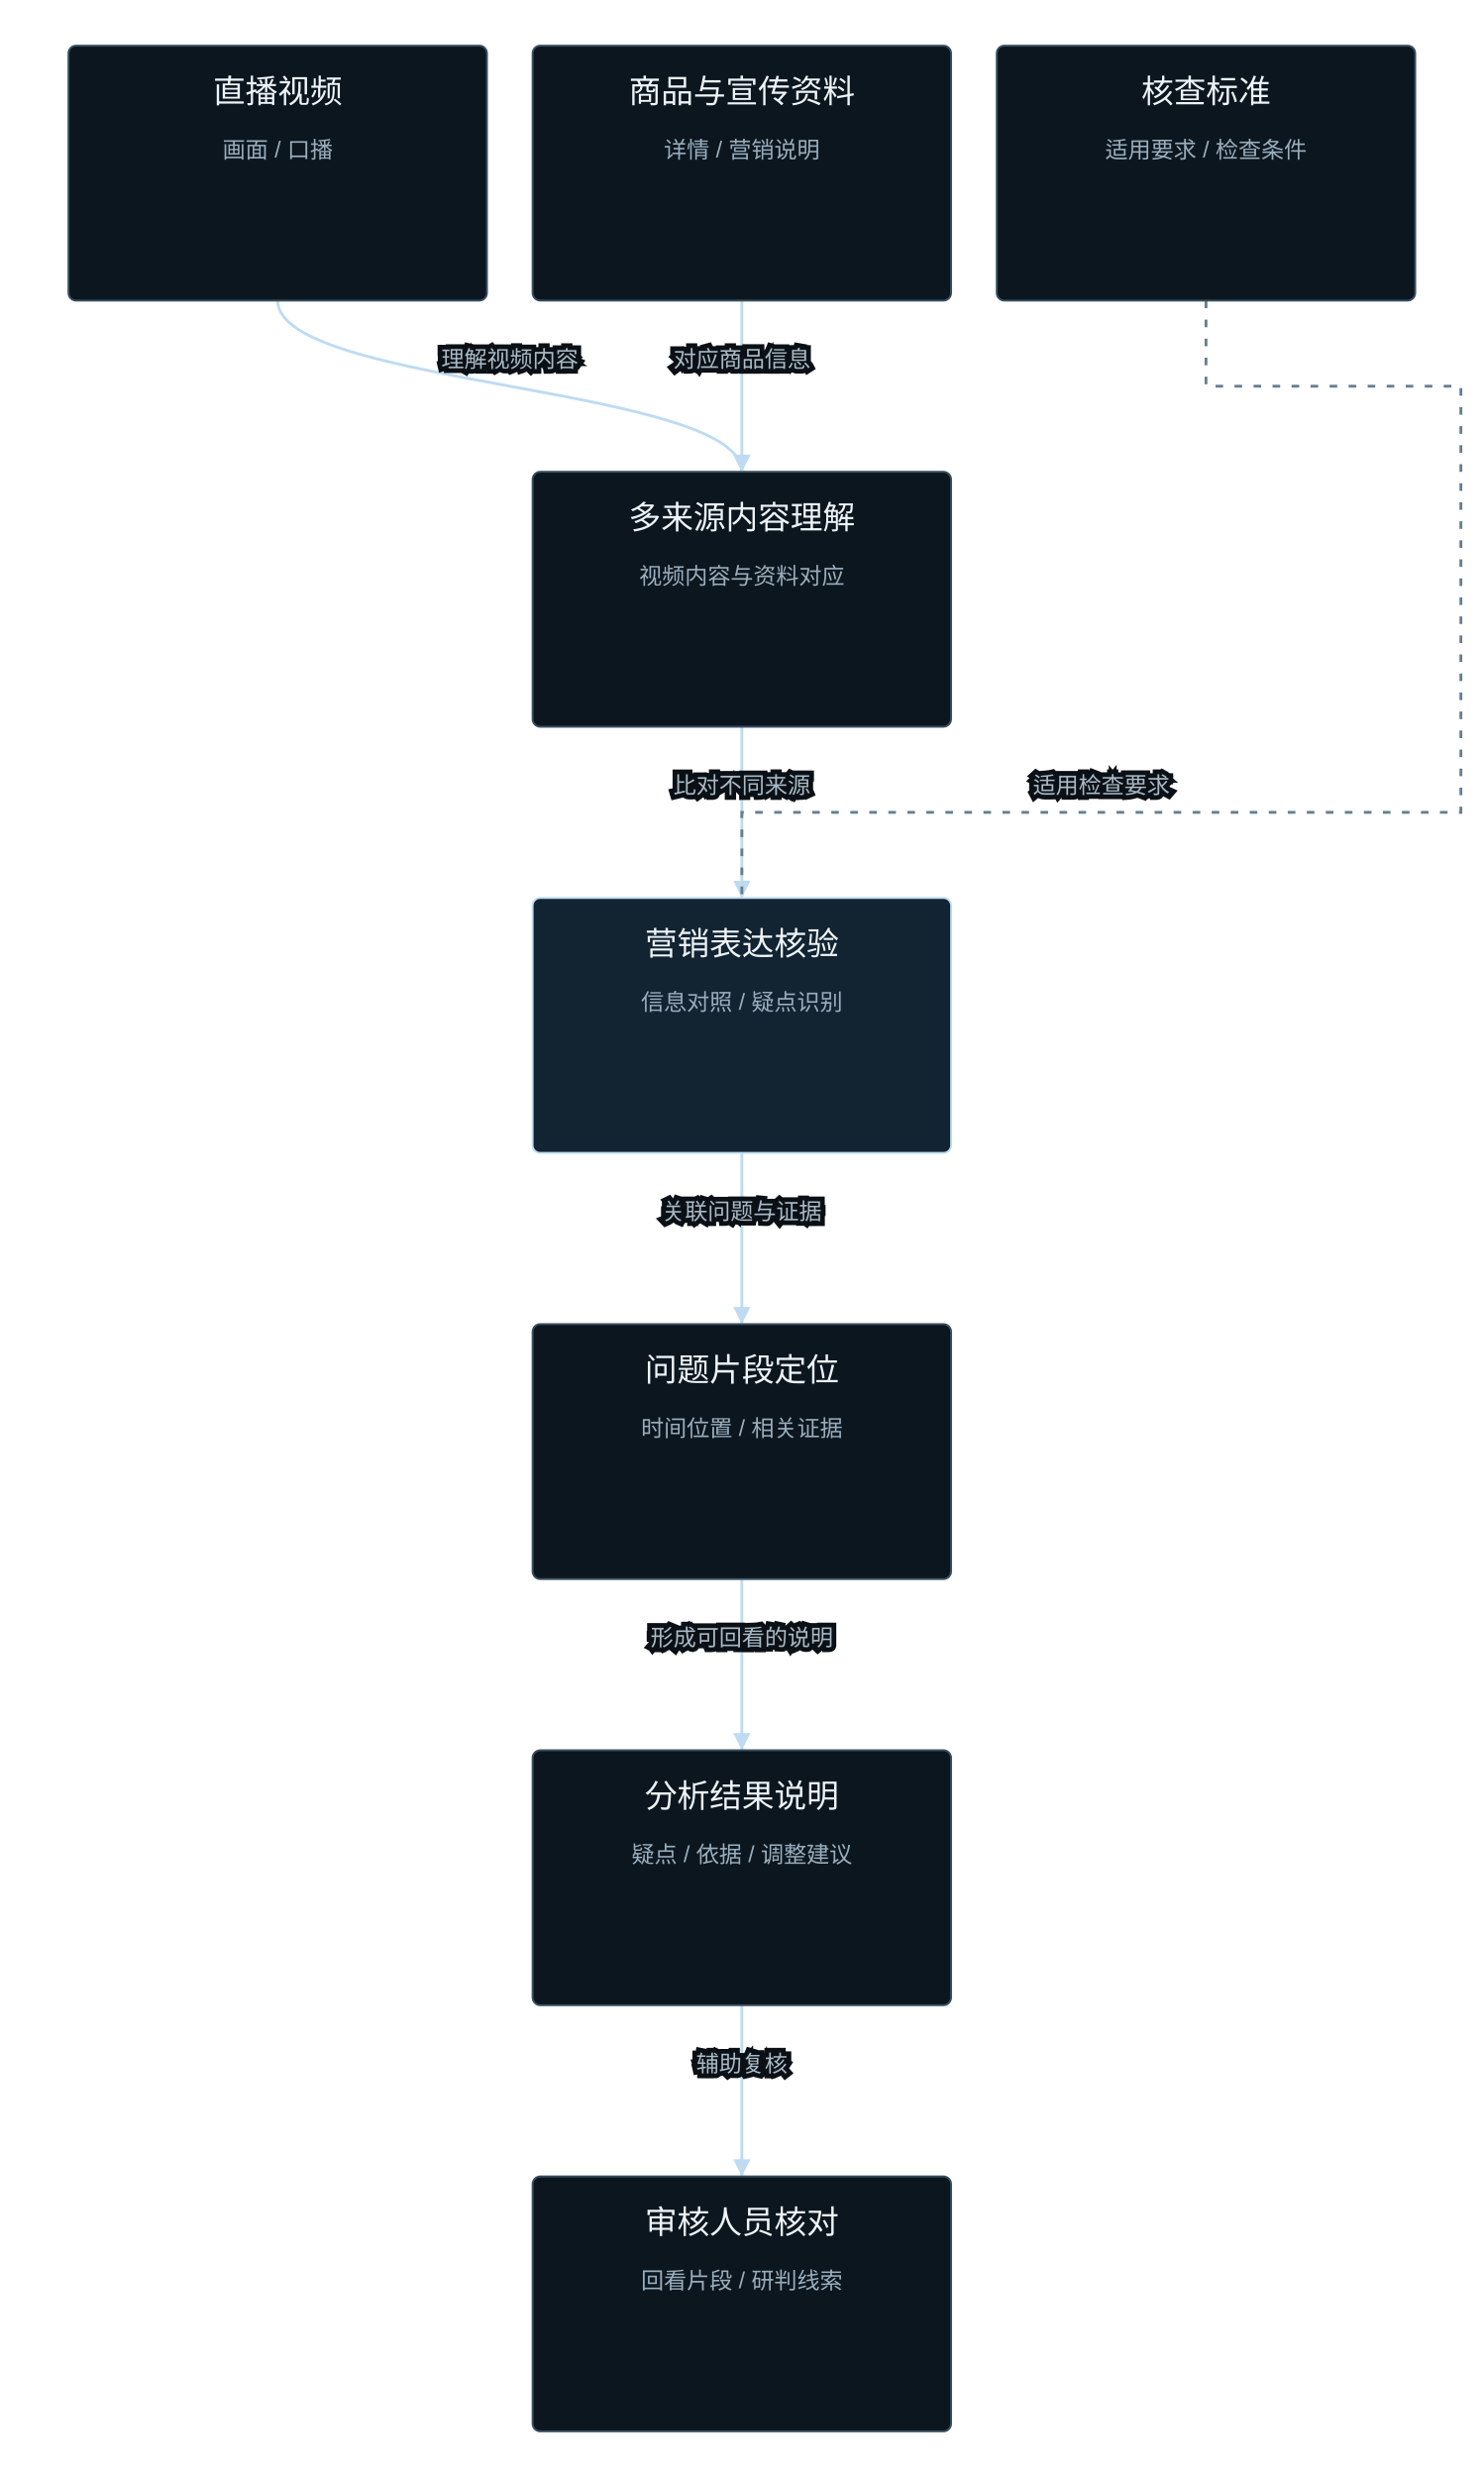
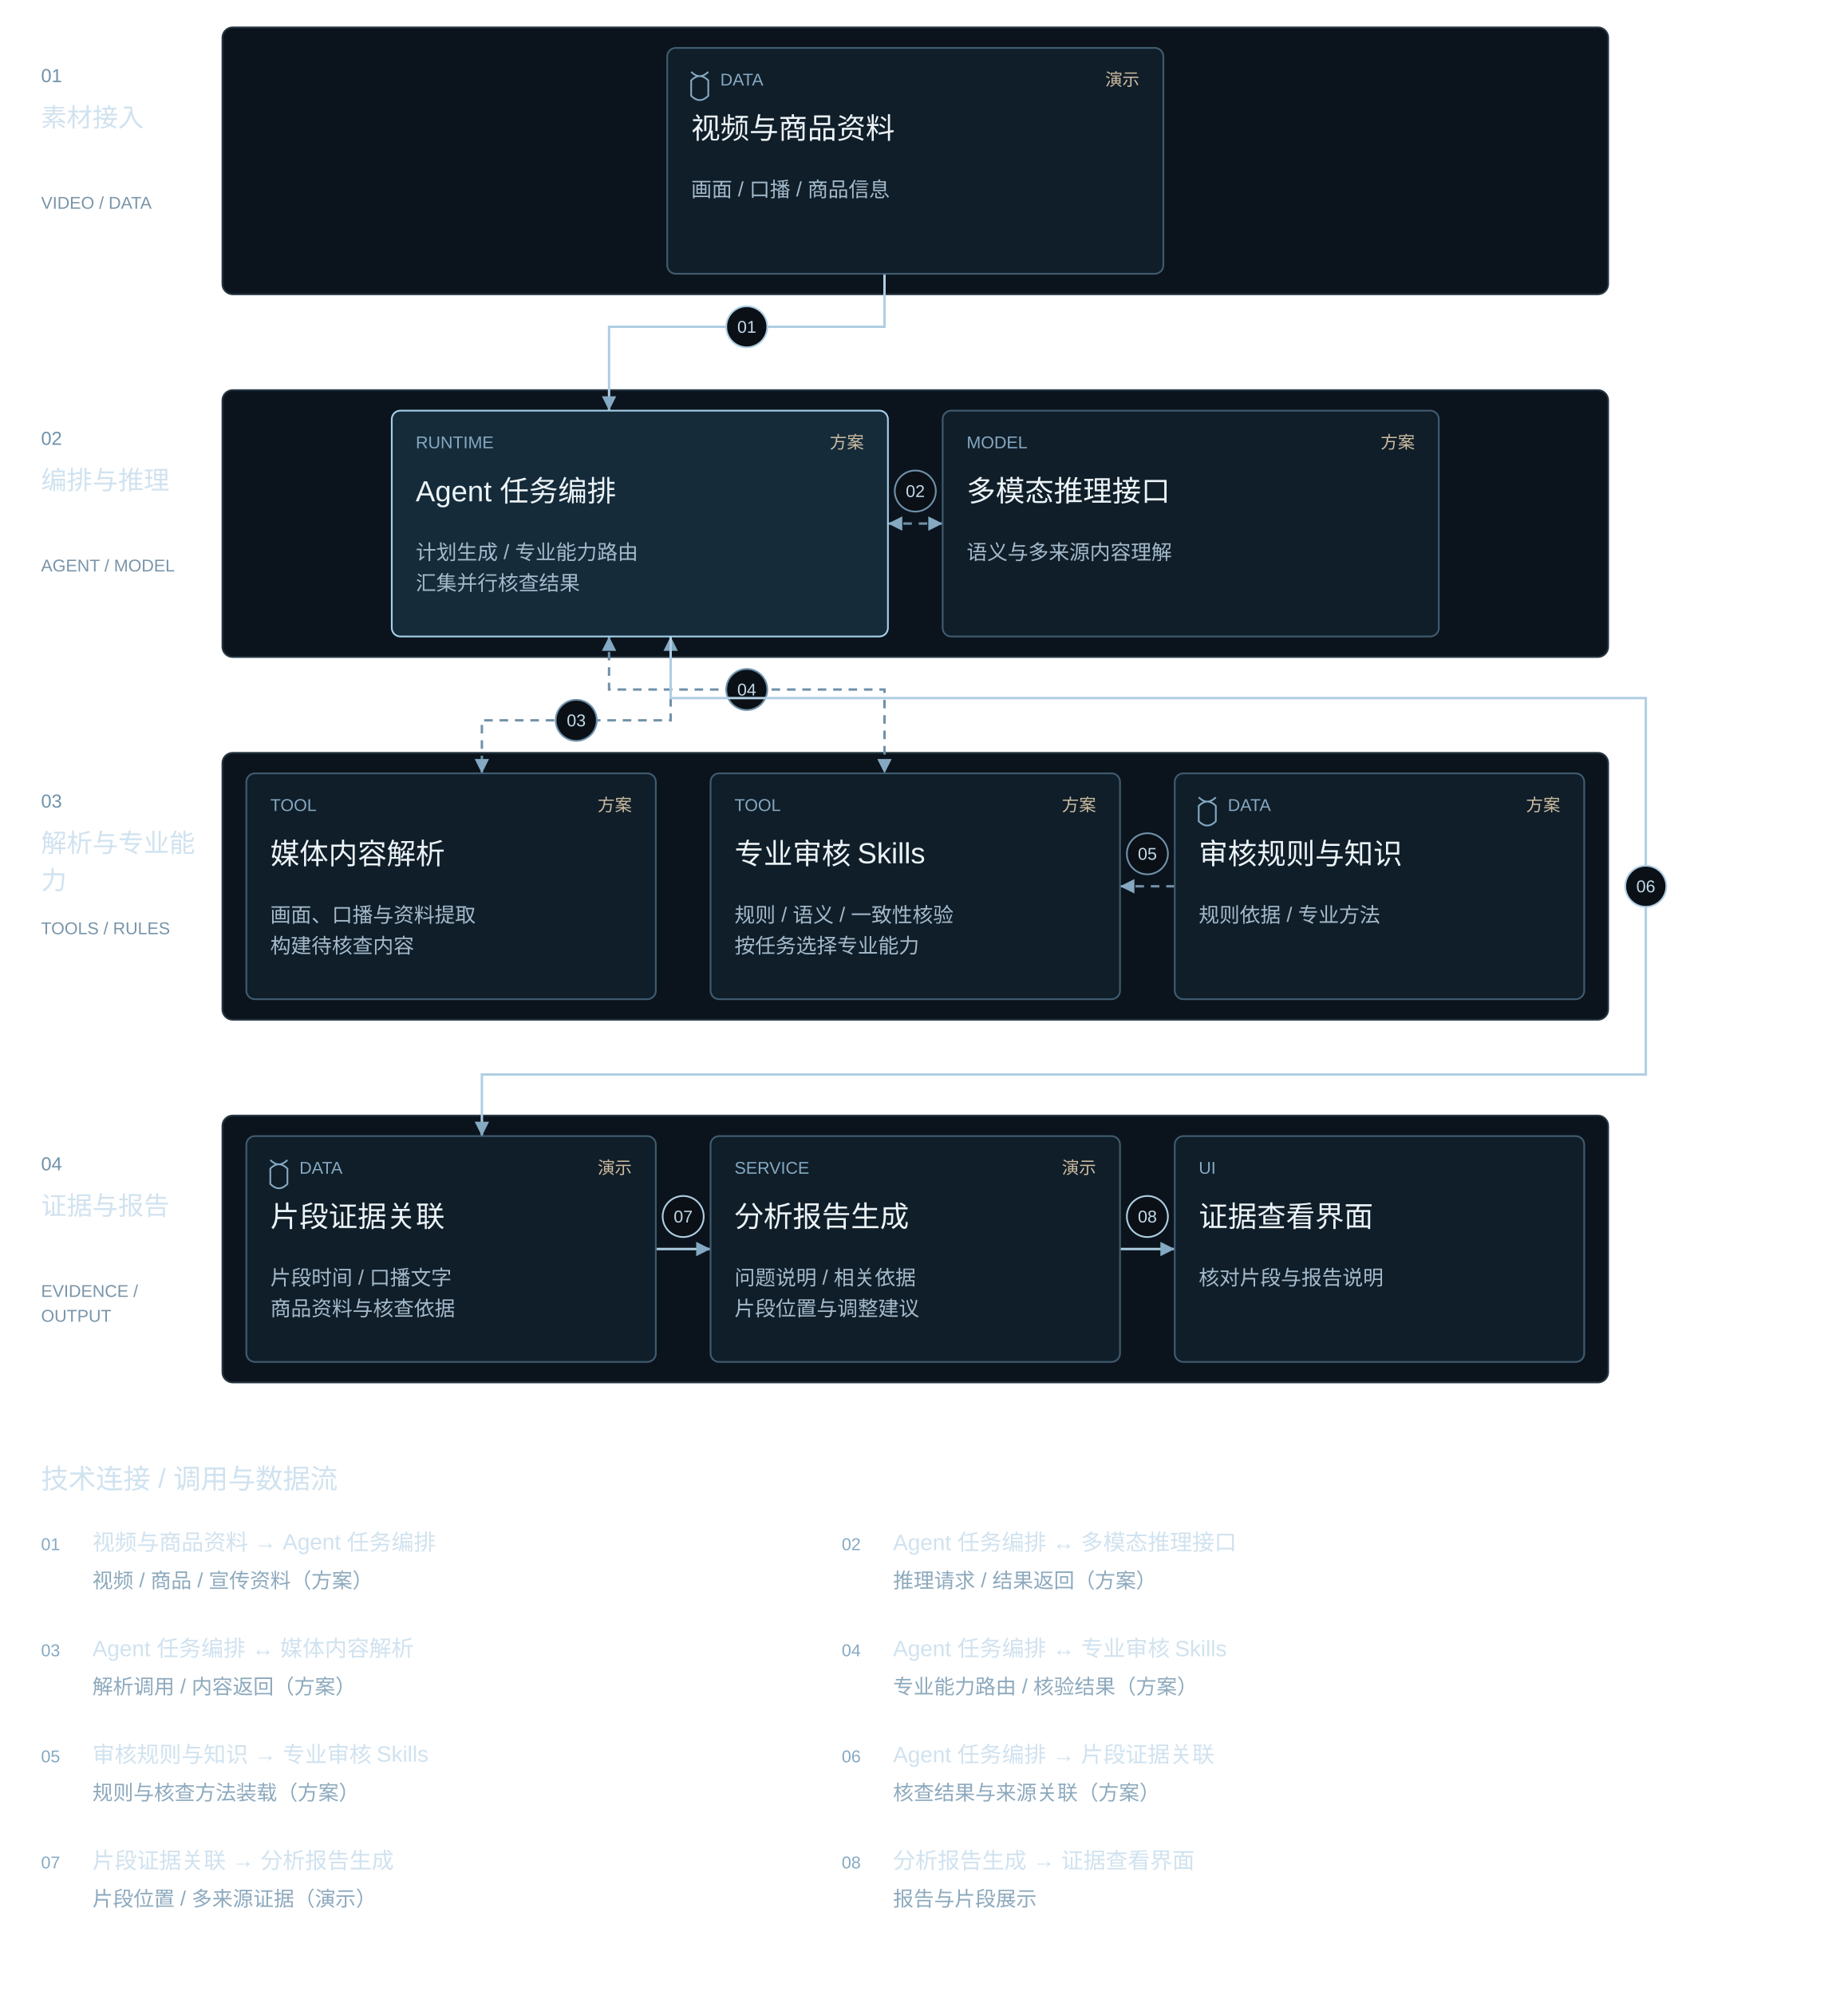
- <svg xmlns="http://www.w3.org/2000/svg" viewBox="0 0 780 1302" role="img" aria-labelledby="title-video-compliance-review desc-video-compliance-review" style="font-family:Arial,'PingFang SC','Microsoft YaHei',sans-serif;background:#0a1015">
+ <svg xmlns="http://www.w3.org/2000/svg" viewBox="0 0 1080 1166" role="img" aria-labelledby="title-video-compliance-review desc-video-compliance-review" style="font-family:Arial,'PingFang SC','Microsoft YaHei',sans-serif;background:#0a1015">
  <defs>
    <marker id="arrow-video-compliance-review" viewBox="0 0 10 10" refX="10" refY="5" markerWidth="6" markerHeight="6" orient="auto-start-reverse">
-       <path d="M0 0 L10 5 L0 10" fill="#bedbf2" />
+       <path d="M0 0 L10 5 L0 10" fill="#85a9c2" />
    </marker>
  </defs>
-   <path d="M146 158 C146 203,390 203,390 248" fill="none" stroke="#bedbf2" stroke-width="1.5" marker-end="url(#arrow-video-compliance-review)" />
-   <text x="268" y="193" fill="#a9bac6" font-size="12" text-anchor="middle" stroke="#0a1015" stroke-width="5" paint-order="stroke">理解视频内容</text>
-   <path d="M390 158 C390 203,390 203,390 248" fill="none" stroke="#bedbf2" stroke-width="1.5" marker-end="url(#arrow-video-compliance-review)" />
-   <text x="390" y="193" fill="#a9bac6" font-size="12" text-anchor="middle" stroke="#0a1015" stroke-width="5" paint-order="stroke">对应商品信息</text>
-   <path d="M390 382 C390 427,390 427,390 472" fill="none" stroke="#bedbf2" stroke-width="1.5" marker-end="url(#arrow-video-compliance-review)" />
-   <text x="390" y="417" fill="#a9bac6" font-size="12" text-anchor="middle" stroke="#0a1015" stroke-width="5" paint-order="stroke">比对不同来源</text>
-   <path d="M634 158 V203 H768 V427 H390 V472" fill="none" stroke="#657f91" stroke-width="1.5" stroke-dasharray="4 6" />
-   <text x="579" y="417" fill="#a9bac6" font-size="12" text-anchor="middle" stroke="#0a1015" stroke-width="5" paint-order="stroke">适用检查要求</text>
-   <path d="M390 606 C390 651,390 651,390 696" fill="none" stroke="#bedbf2" stroke-width="1.5" marker-end="url(#arrow-video-compliance-review)" />
-   <text x="390" y="641" fill="#a9bac6" font-size="12" text-anchor="middle" stroke="#0a1015" stroke-width="5" paint-order="stroke">关联问题与证据</text>
-   <path d="M390 830 C390 875,390 875,390 920" fill="none" stroke="#bedbf2" stroke-width="1.5" marker-end="url(#arrow-video-compliance-review)" />
-   <text x="390" y="865" fill="#a9bac6" font-size="12" text-anchor="middle" stroke="#0a1015" stroke-width="5" paint-order="stroke">形成可回看的说明</text>
-   <path d="M390 1054 C390 1099,390 1099,390 1144" fill="none" stroke="#bedbf2" stroke-width="1.5" marker-end="url(#arrow-video-compliance-review)" />
-   <text x="390" y="1089" fill="#a9bac6" font-size="12" text-anchor="middle" stroke="#0a1015" stroke-width="5" paint-order="stroke">辅助复核</text>
-   <g>
-     <rect x="36" y="24" width="220" height="134" rx="4" fill="#0c161f" stroke="#3a5060" />
-     <text x="146" y="54" fill="#edf4f8" font-size="17" text-anchor="middle">
-       <tspan x="146" dy="0">直播视频</tspan>
-     </text>
-     <text x="146" y="83" fill="#99aebd" font-size="12" text-anchor="middle">
-       <tspan x="146" dy="0">画面 / 口播</tspan>
-     </text>
-   </g>
-   <g>
-     <rect x="280" y="24" width="220" height="134" rx="4" fill="#0c161f" stroke="#3a5060" />
-     <text x="390" y="54" fill="#edf4f8" font-size="17" text-anchor="middle">
-       <tspan x="390" dy="0">商品与宣传资料</tspan>
-     </text>
-     <text x="390" y="83" fill="#99aebd" font-size="12" text-anchor="middle">
-       <tspan x="390" dy="0">详情 / 营销说明</tspan>
-     </text>
-   </g>
-   <g>
-     <rect x="524" y="24" width="220" height="134" rx="4" fill="#0c161f" stroke="#3a5060" />
-     <text x="634" y="54" fill="#edf4f8" font-size="17" text-anchor="middle">
-       <tspan x="634" dy="0">核查标准</tspan>
-     </text>
-     <text x="634" y="83" fill="#99aebd" font-size="12" text-anchor="middle">
-       <tspan x="634" dy="0">适用要求 / 检查条件</tspan>
-     </text>
-   </g>
-   <g>
-     <rect x="280" y="248" width="220" height="134" rx="4" fill="#0c161f" stroke="#3a5060" />
-     <text x="390" y="278" fill="#edf4f8" font-size="17" text-anchor="middle">
-       <tspan x="390" dy="0">多来源内容理解</tspan>
-     </text>
-     <text x="390" y="307" fill="#99aebd" font-size="12" text-anchor="middle">
-       <tspan x="390" dy="0">视频内容与资料对应</tspan>
-     </text>
-   </g>
-   <g>
-     <rect x="280" y="472" width="220" height="134" rx="4" fill="#122332" stroke="#bedbf2" />
-     <text x="390" y="502" fill="#edf4f8" font-size="17" text-anchor="middle">
-       <tspan x="390" dy="0">营销表达核验</tspan>
-     </text>
-     <text x="390" y="531" fill="#99aebd" font-size="12" text-anchor="middle">
-       <tspan x="390" dy="0">信息对照 / 疑点识别</tspan>
-     </text>
-   </g>
-   <g>
-     <rect x="280" y="696" width="220" height="134" rx="4" fill="#0c161f" stroke="#3a5060" />
-     <text x="390" y="726" fill="#edf4f8" font-size="17" text-anchor="middle">
-       <tspan x="390" dy="0">问题片段定位</tspan>
-     </text>
-     <text x="390" y="755" fill="#99aebd" font-size="12" text-anchor="middle">
-       <tspan x="390" dy="0">时间位置 / 相关证据</tspan>
-     </text>
-   </g>
-   <g>
-     <rect x="280" y="920" width="220" height="134" rx="4" fill="#0c161f" stroke="#3a5060" />
-     <text x="390" y="950" fill="#edf4f8" font-size="17" text-anchor="middle">
-       <tspan x="390" dy="0">分析结果说明</tspan>
-     </text>
-     <text x="390" y="979" fill="#99aebd" font-size="12" text-anchor="middle">
-       <tspan x="390" dy="0">疑点 / 依据 / 调整建议</tspan>
-     </text>
-   </g>
-   <g>
-     <rect x="280" y="1144" width="220" height="134" rx="4" fill="#0c161f" stroke="#3a5060" />
-     <text x="390" y="1174" fill="#edf4f8" font-size="17" text-anchor="middle">
-       <tspan x="390" dy="0">审核人员核对</tspan>
-     </text>
-     <text x="390" y="1203" fill="#99aebd" font-size="12" text-anchor="middle">
-       <tspan x="390" dy="0">回看片段 / 研判线索</tspan>
-     </text>
-   </g>
+   <g data-layer="input">
+     <rect x="130" y="16" width="810" height="156" rx="6" fill="#0b141d" stroke="#253541" />
+     <text x="24" y="48" fill="#6f92aa" font-size="11" text-anchor="start">
+       <tspan x="24" dy="0">01</tspan>
+     </text>
+     <text x="24" y="74" fill="#d0e2ef" font-size="15" text-anchor="start">
+       <tspan x="24" dy="0">素材接入</tspan>
+     </text>
+     <text x="24" y="122" fill="#7994a8" font-size="10" text-anchor="start">
+       <tspan x="24" dy="0">VIDEO / DATA</tspan>
+     </text>
+   </g>
+   <g data-layer="runtime">
+     <rect x="130" y="228" width="810" height="156" rx="6" fill="#0b141d" stroke="#253541" />
+     <text x="24" y="260" fill="#6f92aa" font-size="11" text-anchor="start">
+       <tspan x="24" dy="0">02</tspan>
+     </text>
+     <text x="24" y="286" fill="#d0e2ef" font-size="15" text-anchor="start">
+       <tspan x="24" dy="0">编排与推理</tspan>
+     </text>
+     <text x="24" y="334" fill="#7994a8" font-size="10" text-anchor="start">
+       <tspan x="24" dy="0">AGENT / MODEL</tspan>
+     </text>
+   </g>
+   <g data-layer="tools">
+     <rect x="130" y="440" width="810" height="156" rx="6" fill="#0b141d" stroke="#253541" />
+     <text x="24" y="472" fill="#6f92aa" font-size="11" text-anchor="start">
+       <tspan x="24" dy="0">03</tspan>
+     </text>
+     <text x="24" y="498" fill="#d0e2ef" font-size="15" text-anchor="start">
+       <tspan x="24" dy="0">解析与专业能</tspan>
+       <tspan x="24" dy="21.75">力</tspan>
+     </text>
+     <text x="24" y="546" fill="#7994a8" font-size="10" text-anchor="start">
+       <tspan x="24" dy="0">TOOLS / RULES</tspan>
+     </text>
+   </g>
+   <g data-layer="output">
+     <rect x="130" y="652" width="810" height="156" rx="6" fill="#0b141d" stroke="#253541" />
+     <text x="24" y="684" fill="#6f92aa" font-size="11" text-anchor="start">
+       <tspan x="24" dy="0">04</tspan>
+     </text>
+     <text x="24" y="710" fill="#d0e2ef" font-size="15" text-anchor="start">
+       <tspan x="24" dy="0">证据与报告</tspan>
+     </text>
+     <text x="24" y="758" fill="#7994a8" font-size="10" text-anchor="start">
+       <tspan x="24" dy="0">EVIDENCE /</tspan>
+       <tspan x="24" dy="14.5">OUTPUT</tspan>
+     </text>
+   </g>
+   <g data-edge="01">
+     <path d="M517 160 V191 H356 V240" fill="none" stroke="#afcee3" stroke-width="1.4" marker-end="url(#arrow-video-compliance-review)" />
+     <circle cx="436.5" cy="191" r="12" fill="#0a1015" stroke="#afcee3" />
+     <text x="436.5" y="194.5" fill="#c1d9ea" font-size="10" text-anchor="middle">
+       <tspan x="436.5" dy="0">01</tspan>
+     </text>
+   </g>
+   <g data-edge="02">
+     <path d="M519 306 H551" fill="none" stroke="#6f91aa" stroke-width="1.4" stroke-dasharray="5 4" marker-start="url(#arrow-video-compliance-review)" marker-end="url(#arrow-video-compliance-review)" />
+     <circle cx="535" cy="287" r="12" fill="#0a1015" stroke="#6f91aa" />
+     <text x="535" y="290.5" fill="#c1d9ea" font-size="10" text-anchor="middle">
+       <tspan x="535" dy="0">02</tspan>
+     </text>
+   </g>
+   <g data-edge="03">
+     <path d="M392 372 V421 H281.667 V452" fill="none" stroke="#6f91aa" stroke-width="1.4" stroke-dasharray="5 4" marker-start="url(#arrow-video-compliance-review)" marker-end="url(#arrow-video-compliance-review)" />
+     <circle cx="336.833" cy="421" r="12" fill="#0a1015" stroke="#6f91aa" />
+     <text x="336.833" y="424.5" fill="#c1d9ea" font-size="10" text-anchor="middle">
+       <tspan x="336.833" dy="0">03</tspan>
+     </text>
+   </g>
+   <g data-edge="04">
+     <path d="M356 372 V403 H517 V452" fill="none" stroke="#6f91aa" stroke-width="1.4" stroke-dasharray="5 4" marker-start="url(#arrow-video-compliance-review)" marker-end="url(#arrow-video-compliance-review)" />
+     <circle cx="436.5" cy="403" r="12" fill="#0a1015" stroke="#6f91aa" />
+     <text x="436.5" y="406.5" fill="#c1d9ea" font-size="10" text-anchor="middle">
+       <tspan x="436.5" dy="0">04</tspan>
+     </text>
+   </g>
+   <g data-edge="05">
+     <path d="M686.667 518 H654.667" fill="none" stroke="#6f91aa" stroke-width="1.4" stroke-dasharray="5 4" marker-end="url(#arrow-video-compliance-review)" />
+     <circle cx="670.667" cy="499" r="12" fill="#0a1015" stroke="#6f91aa" />
+     <text x="670.667" y="502.5" fill="#c1d9ea" font-size="10" text-anchor="middle">
+       <tspan x="670.667" dy="0">05</tspan>
+     </text>
+   </g>
+   <g data-edge="06">
+     <path d="M392 372 V408 H962 V628 H281.667 V664" fill="none" stroke="#afcee3" stroke-width="1.4" marker-end="url(#arrow-video-compliance-review)" />
+     <circle cx="962" cy="518" r="12" fill="#0a1015" stroke="#afcee3" />
+     <text x="962" y="521.5" fill="#c1d9ea" font-size="10" text-anchor="middle">
+       <tspan x="962" dy="0">06</tspan>
+     </text>
+   </g>
+   <g data-edge="07">
+     <path d="M383.333 730 H415.333" fill="none" stroke="#afcee3" stroke-width="1.4" marker-end="url(#arrow-video-compliance-review)" />
+     <circle cx="399.333" cy="711" r="12" fill="#0a1015" stroke="#afcee3" />
+     <text x="399.333" y="714.5" fill="#c1d9ea" font-size="10" text-anchor="middle">
+       <tspan x="399.333" dy="0">07</tspan>
+     </text>
+   </g>
+   <g data-edge="08">
+     <path d="M654.667 730 H686.667" fill="none" stroke="#afcee3" stroke-width="1.4" marker-end="url(#arrow-video-compliance-review)" />
+     <circle cx="670.667" cy="711" r="12" fill="#0a1015" stroke="#afcee3" />
+     <text x="670.667" y="714.5" fill="#c1d9ea" font-size="10" text-anchor="middle">
+       <tspan x="670.667" dy="0">08</tspan>
+     </text>
+   </g>
+   <g data-node="video">
+     <rect x="390" y="28" width="290" height="132" rx="5" fill="#101e29" stroke="#405c70" />
+     <path d="M404 47 q5 -5 10 0 v9 q-5 5 -10 0 z m0 -5 q5 5 10 0" fill="none" stroke="#85a9c2" />
+     <text x="421" y="50" fill="#85a9c2" font-size="10" text-anchor="start">
+       <tspan x="421" dy="0">DATA</tspan>
+     </text>
+     <text x="666" y="50" fill="#cdbca1" font-size="10" text-anchor="end">
+       <tspan x="666" dy="0">演示</tspan>
+     </text>
+     <text x="404" y="81" fill="#edf4f8" font-size="17" text-anchor="start">
+       <tspan x="404" dy="0">视频与商品资料</tspan>
+     </text>
+     <text x="404" y="115" fill="#a4bacb" font-size="12" text-anchor="start">
+       <tspan x="404" dy="0">画面 / 口播 / 商品信息</tspan>
+     </text>
+   </g>
+   <g data-node="orchestrator">
+     <rect x="229" y="240" width="290" height="132" rx="5" fill="#152b3a" stroke="#a6d0eb" />
+     <text x="243" y="262" fill="#85a9c2" font-size="10" text-anchor="start">
+       <tspan x="243" dy="0">RUNTIME</tspan>
+     </text>
+     <text x="505" y="262" fill="#cdbca1" font-size="10" text-anchor="end">
+       <tspan x="505" dy="0">方案</tspan>
+     </text>
+     <text x="243" y="293" fill="#edf4f8" font-size="17" text-anchor="start">
+       <tspan x="243" dy="0">Agent 任务编排</tspan>
+     </text>
+     <text x="243" y="327" fill="#a4bacb" font-size="12" text-anchor="start">
+       <tspan x="243" dy="0">计划生成 / 专业能力路由</tspan>
+       <tspan x="243" dy="18">汇集并行核查结果</tspan>
+     </text>
+   </g>
+   <g data-node="model">
+     <rect x="551" y="240" width="290" height="132" rx="5" fill="#101e29" stroke="#405c70" />
+     <text x="565" y="262" fill="#85a9c2" font-size="10" text-anchor="start">
+       <tspan x="565" dy="0">MODEL</tspan>
+     </text>
+     <text x="827" y="262" fill="#cdbca1" font-size="10" text-anchor="end">
+       <tspan x="827" dy="0">方案</tspan>
+     </text>
+     <text x="565" y="293" fill="#edf4f8" font-size="17" text-anchor="start">
+       <tspan x="565" dy="0">多模态推理接口</tspan>
+     </text>
+     <text x="565" y="327" fill="#a4bacb" font-size="12" text-anchor="start">
+       <tspan x="565" dy="0">语义与多来源内容理解</tspan>
+     </text>
+   </g>
+   <g data-node="parse">
+     <rect x="144" y="452" width="239.333" height="132" rx="5" fill="#101e29" stroke="#405c70" />
+     <text x="158" y="474" fill="#85a9c2" font-size="10" text-anchor="start">
+       <tspan x="158" dy="0">TOOL</tspan>
+     </text>
+     <text x="369.333" y="474" fill="#cdbca1" font-size="10" text-anchor="end">
+       <tspan x="369.333" dy="0">方案</tspan>
+     </text>
+     <text x="158" y="505" fill="#edf4f8" font-size="17" text-anchor="start">
+       <tspan x="158" dy="0">媒体内容解析</tspan>
+     </text>
+     <text x="158" y="539" fill="#a4bacb" font-size="12" text-anchor="start">
+       <tspan x="158" dy="0">画面、口播与资料提取</tspan>
+       <tspan x="158" dy="18">构建待核查内容</tspan>
+     </text>
+   </g>
+   <g data-node="skills">
+     <rect x="415.333" y="452" width="239.333" height="132" rx="5" fill="#101e29" stroke="#405c70" />
+     <text x="429.333" y="474" fill="#85a9c2" font-size="10" text-anchor="start">
+       <tspan x="429.333" dy="0">TOOL</tspan>
+     </text>
+     <text x="640.667" y="474" fill="#cdbca1" font-size="10" text-anchor="end">
+       <tspan x="640.667" dy="0">方案</tspan>
+     </text>
+     <text x="429.333" y="505" fill="#edf4f8" font-size="17" text-anchor="start">
+       <tspan x="429.333" dy="0">专业审核 Skills</tspan>
+     </text>
+     <text x="429.333" y="539" fill="#a4bacb" font-size="12" text-anchor="start">
+       <tspan x="429.333" dy="0">规则 / 语义 / 一致性核验</tspan>
+       <tspan x="429.333" dy="18">按任务选择专业能力</tspan>
+     </text>
+   </g>
+   <g data-node="rules">
+     <rect x="686.667" y="452" width="239.333" height="132" rx="5" fill="#101e29" stroke="#405c70" />
+     <path d="M700.667 471 q5 -5 10 0 v9 q-5 5 -10 0 z m0 -5 q5 5 10 0" fill="none" stroke="#85a9c2" />
+     <text x="717.667" y="474" fill="#85a9c2" font-size="10" text-anchor="start">
+       <tspan x="717.667" dy="0">DATA</tspan>
+     </text>
+     <text x="912" y="474" fill="#cdbca1" font-size="10" text-anchor="end">
+       <tspan x="912" dy="0">方案</tspan>
+     </text>
+     <text x="700.667" y="505" fill="#edf4f8" font-size="17" text-anchor="start">
+       <tspan x="700.667" dy="0">审核规则与知识</tspan>
+     </text>
+     <text x="700.667" y="539" fill="#a4bacb" font-size="12" text-anchor="start">
+       <tspan x="700.667" dy="0">规则依据 / 专业方法</tspan>
+     </text>
+   </g>
+   <g data-node="evidence">
+     <rect x="144" y="664" width="239.333" height="132" rx="5" fill="#101e29" stroke="#405c70" />
+     <path d="M158 683 q5 -5 10 0 v9 q-5 5 -10 0 z m0 -5 q5 5 10 0" fill="none" stroke="#85a9c2" />
+     <text x="175" y="686" fill="#85a9c2" font-size="10" text-anchor="start">
+       <tspan x="175" dy="0">DATA</tspan>
+     </text>
+     <text x="369.333" y="686" fill="#cdbca1" font-size="10" text-anchor="end">
+       <tspan x="369.333" dy="0">演示</tspan>
+     </text>
+     <text x="158" y="717" fill="#edf4f8" font-size="17" text-anchor="start">
+       <tspan x="158" dy="0">片段证据关联</tspan>
+     </text>
+     <text x="158" y="751" fill="#a4bacb" font-size="12" text-anchor="start">
+       <tspan x="158" dy="0">片段时间 / 口播文字</tspan>
+       <tspan x="158" dy="18">商品资料与核查依据</tspan>
+     </text>
+   </g>
+   <g data-node="report">
+     <rect x="415.333" y="664" width="239.333" height="132" rx="5" fill="#101e29" stroke="#405c70" />
+     <text x="429.333" y="686" fill="#85a9c2" font-size="10" text-anchor="start">
+       <tspan x="429.333" dy="0">SERVICE</tspan>
+     </text>
+     <text x="640.667" y="686" fill="#cdbca1" font-size="10" text-anchor="end">
+       <tspan x="640.667" dy="0">演示</tspan>
+     </text>
+     <text x="429.333" y="717" fill="#edf4f8" font-size="17" text-anchor="start">
+       <tspan x="429.333" dy="0">分析报告生成</tspan>
+     </text>
+     <text x="429.333" y="751" fill="#a4bacb" font-size="12" text-anchor="start">
+       <tspan x="429.333" dy="0">问题说明 / 相关依据</tspan>
+       <tspan x="429.333" dy="18">片段位置与调整建议</tspan>
+     </text>
+   </g>
+   <g data-node="review">
+     <rect x="686.667" y="664" width="239.333" height="132" rx="5" fill="#101e29" stroke="#405c70" />
+     <text x="700.667" y="686" fill="#85a9c2" font-size="10" text-anchor="start">
+       <tspan x="700.667" dy="0">UI</tspan>
+     </text>
+     <text x="700.667" y="717" fill="#edf4f8" font-size="17" text-anchor="start">
+       <tspan x="700.667" dy="0">证据查看界面</tspan>
+     </text>
+     <text x="700.667" y="751" fill="#a4bacb" font-size="12" text-anchor="start">
+       <tspan x="700.667" dy="0">核对片段与报告说明</tspan>
+     </text>
+   </g>
+   <text x="24" y="870" fill="#d0e2ef" font-size="16" text-anchor="start">
+     <tspan x="24" dy="0">技术连接 / 调用与数据流</tspan>
+   </text>
+   <text x="24" y="906" fill="#85a9c2" font-size="10" text-anchor="start">
+     <tspan x="24" dy="0">01</tspan>
+   </text>
+   <text x="54" y="906" fill="#d0e2ef" font-size="13" text-anchor="start">
+     <tspan x="54" dy="0">视频与商品资料 → Agent 任务编排</tspan>
+   </text>
+   <text x="54" y="928" fill="#8da9bd" font-size="12" text-anchor="start">
+     <tspan x="54" dy="0">视频 / 商品 / 宣传资料（方案）</tspan>
+   </text>
+   <text x="492" y="906" fill="#85a9c2" font-size="10" text-anchor="start">
+     <tspan x="492" dy="0">02</tspan>
+   </text>
+   <text x="522" y="906" fill="#d0e2ef" font-size="13" text-anchor="start">
+     <tspan x="522" dy="0">Agent 任务编排 ↔ 多模态推理接口</tspan>
+   </text>
+   <text x="522" y="928" fill="#8da9bd" font-size="12" text-anchor="start">
+     <tspan x="522" dy="0">推理请求 / 结果返回（方案）</tspan>
+   </text>
+   <text x="24" y="968" fill="#85a9c2" font-size="10" text-anchor="start">
+     <tspan x="24" dy="0">03</tspan>
+   </text>
+   <text x="54" y="968" fill="#d0e2ef" font-size="13" text-anchor="start">
+     <tspan x="54" dy="0">Agent 任务编排 ↔ 媒体内容解析</tspan>
+   </text>
+   <text x="54" y="990" fill="#8da9bd" font-size="12" text-anchor="start">
+     <tspan x="54" dy="0">解析调用 / 内容返回（方案）</tspan>
+   </text>
+   <text x="492" y="968" fill="#85a9c2" font-size="10" text-anchor="start">
+     <tspan x="492" dy="0">04</tspan>
+   </text>
+   <text x="522" y="968" fill="#d0e2ef" font-size="13" text-anchor="start">
+     <tspan x="522" dy="0">Agent 任务编排 ↔ 专业审核 Skills</tspan>
+   </text>
+   <text x="522" y="990" fill="#8da9bd" font-size="12" text-anchor="start">
+     <tspan x="522" dy="0">专业能力路由 / 核验结果（方案）</tspan>
+   </text>
+   <text x="24" y="1030" fill="#85a9c2" font-size="10" text-anchor="start">
+     <tspan x="24" dy="0">05</tspan>
+   </text>
+   <text x="54" y="1030" fill="#d0e2ef" font-size="13" text-anchor="start">
+     <tspan x="54" dy="0">审核规则与知识 → 专业审核 Skills</tspan>
+   </text>
+   <text x="54" y="1052" fill="#8da9bd" font-size="12" text-anchor="start">
+     <tspan x="54" dy="0">规则与核查方法装载（方案）</tspan>
+   </text>
+   <text x="492" y="1030" fill="#85a9c2" font-size="10" text-anchor="start">
+     <tspan x="492" dy="0">06</tspan>
+   </text>
+   <text x="522" y="1030" fill="#d0e2ef" font-size="13" text-anchor="start">
+     <tspan x="522" dy="0">Agent 任务编排 → 片段证据关联</tspan>
+   </text>
+   <text x="522" y="1052" fill="#8da9bd" font-size="12" text-anchor="start">
+     <tspan x="522" dy="0">核查结果与来源关联（方案）</tspan>
+   </text>
+   <text x="24" y="1092" fill="#85a9c2" font-size="10" text-anchor="start">
+     <tspan x="24" dy="0">07</tspan>
+   </text>
+   <text x="54" y="1092" fill="#d0e2ef" font-size="13" text-anchor="start">
+     <tspan x="54" dy="0">片段证据关联 → 分析报告生成</tspan>
+   </text>
+   <text x="54" y="1114" fill="#8da9bd" font-size="12" text-anchor="start">
+     <tspan x="54" dy="0">片段位置 / 多来源证据（演示）</tspan>
+   </text>
+   <text x="492" y="1092" fill="#85a9c2" font-size="10" text-anchor="start">
+     <tspan x="492" dy="0">08</tspan>
+   </text>
+   <text x="522" y="1092" fill="#d0e2ef" font-size="13" text-anchor="start">
+     <tspan x="522" dy="0">分析报告生成 → 证据查看界面</tspan>
+   </text>
+   <text x="522" y="1114" fill="#8da9bd" font-size="12" text-anchor="start">
+     <tspan x="522" dy="0">报告与片段展示</tspan>
+   </text>
</svg>
